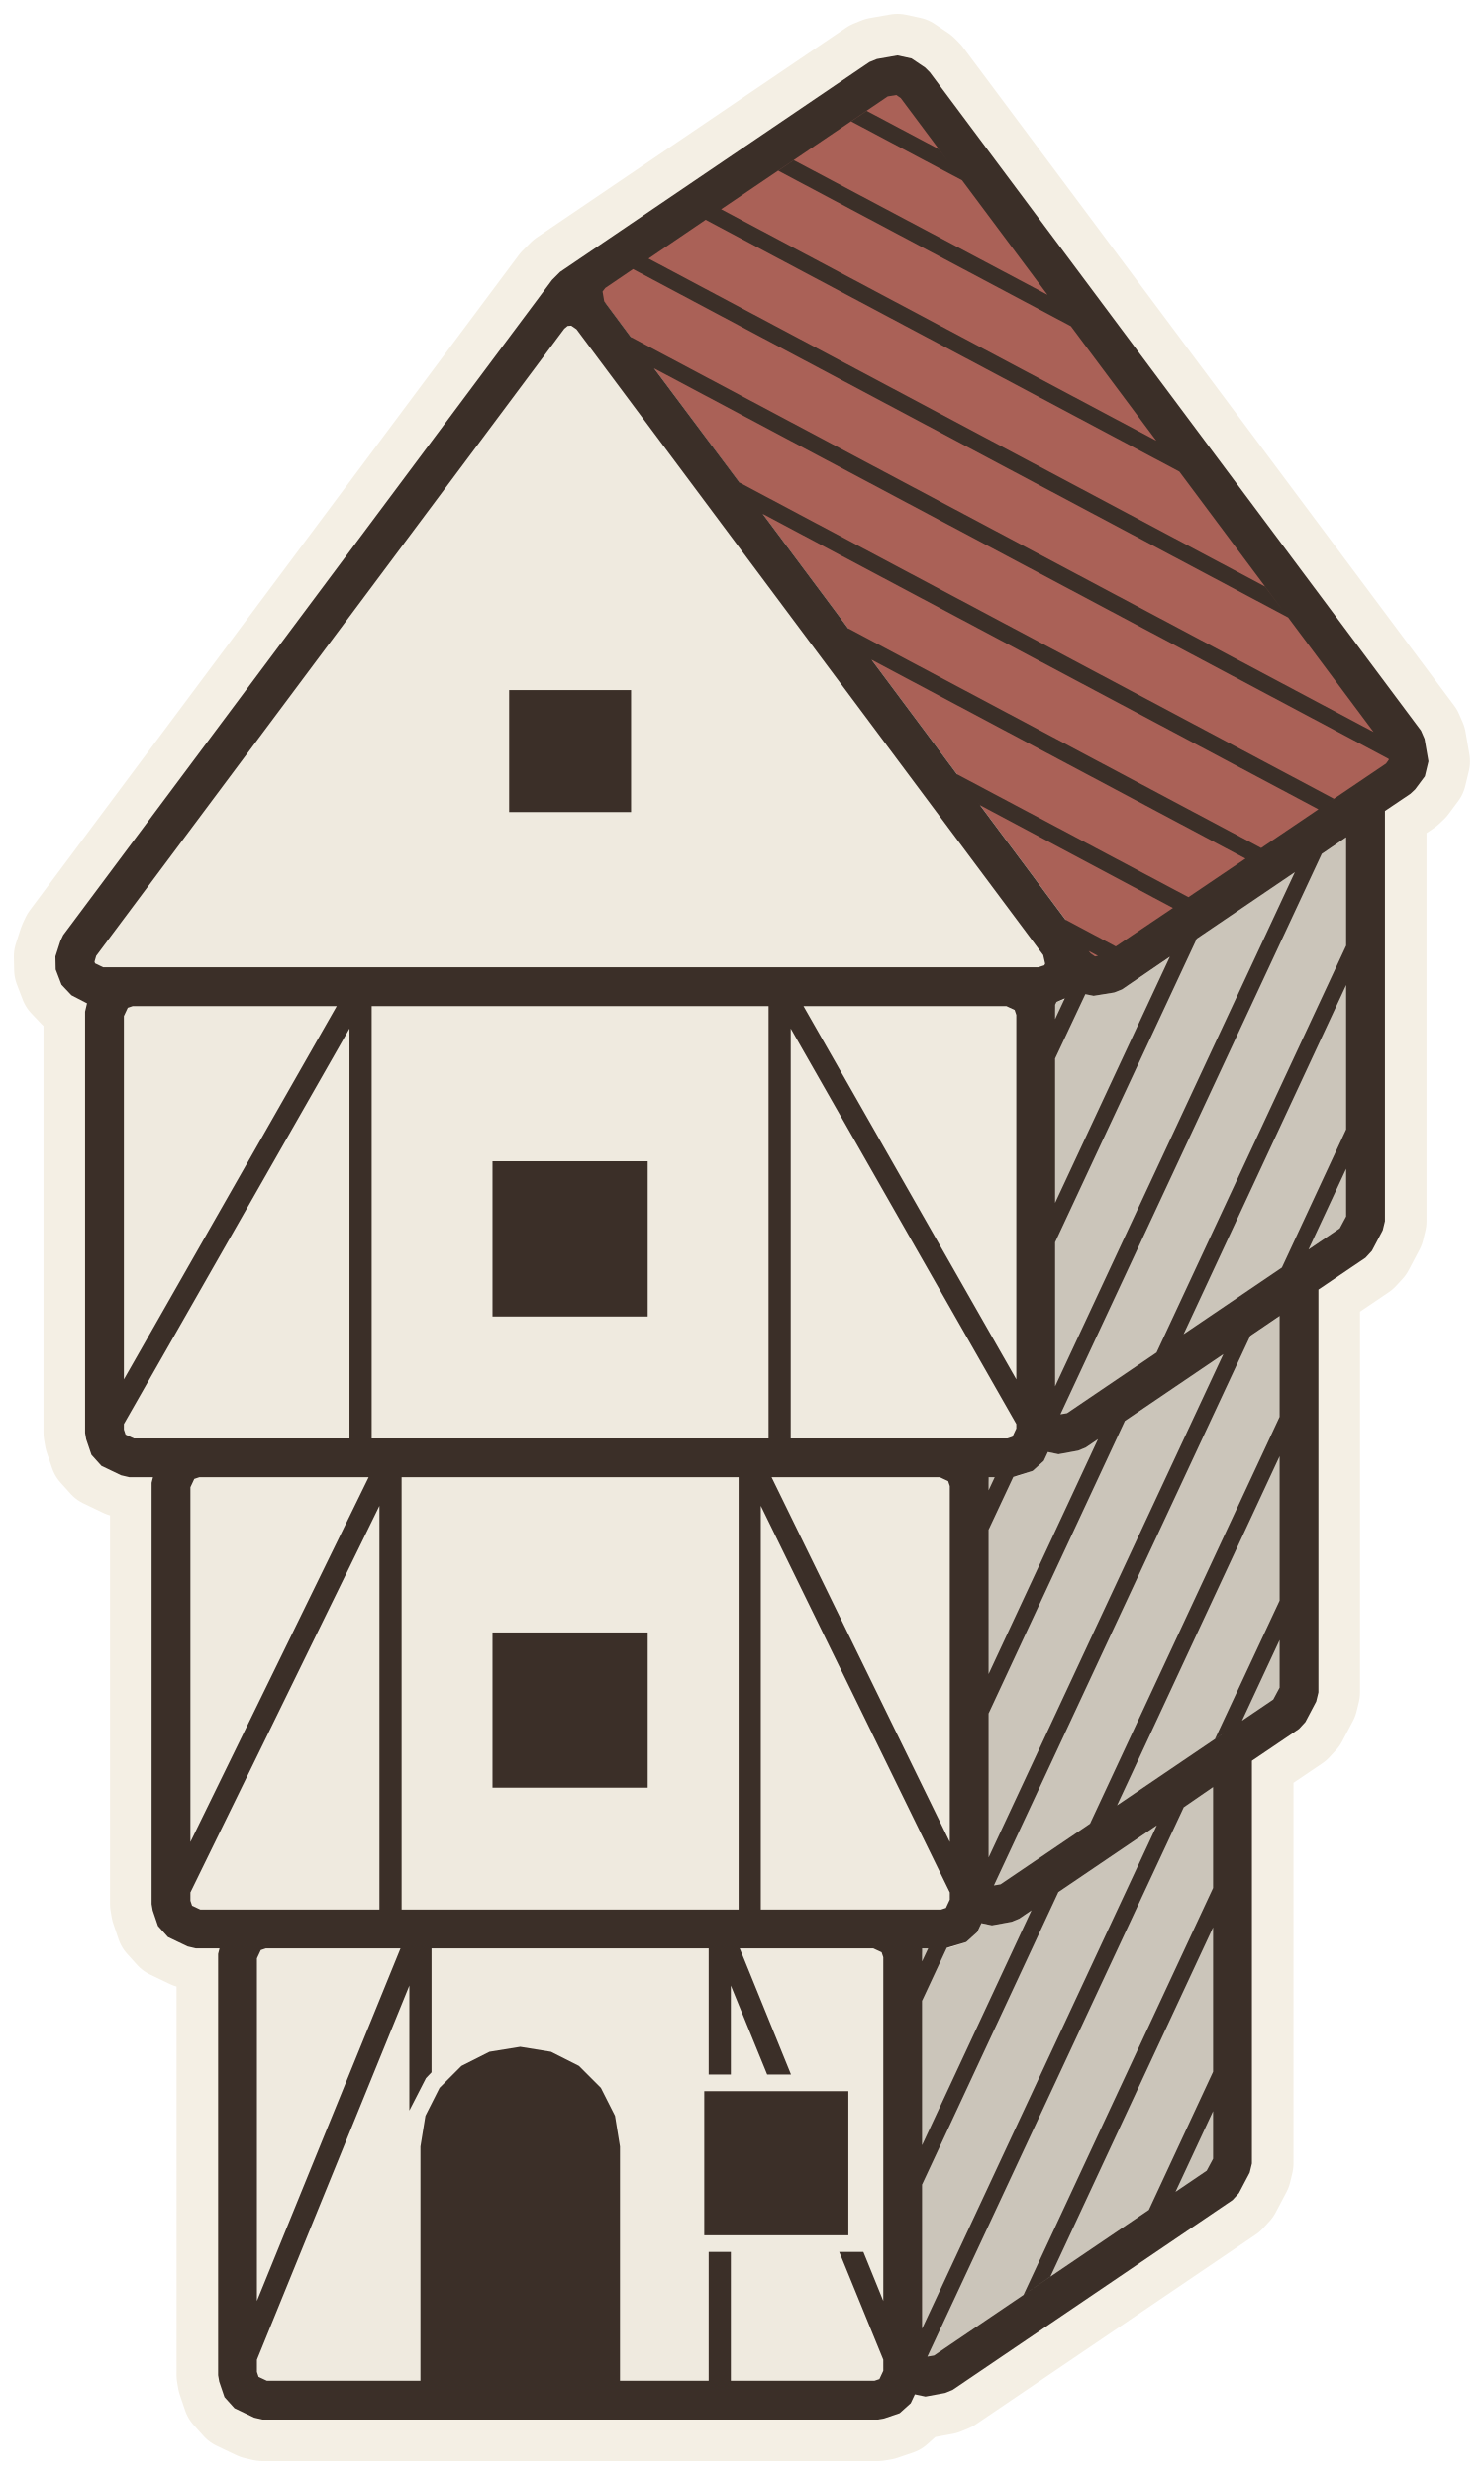
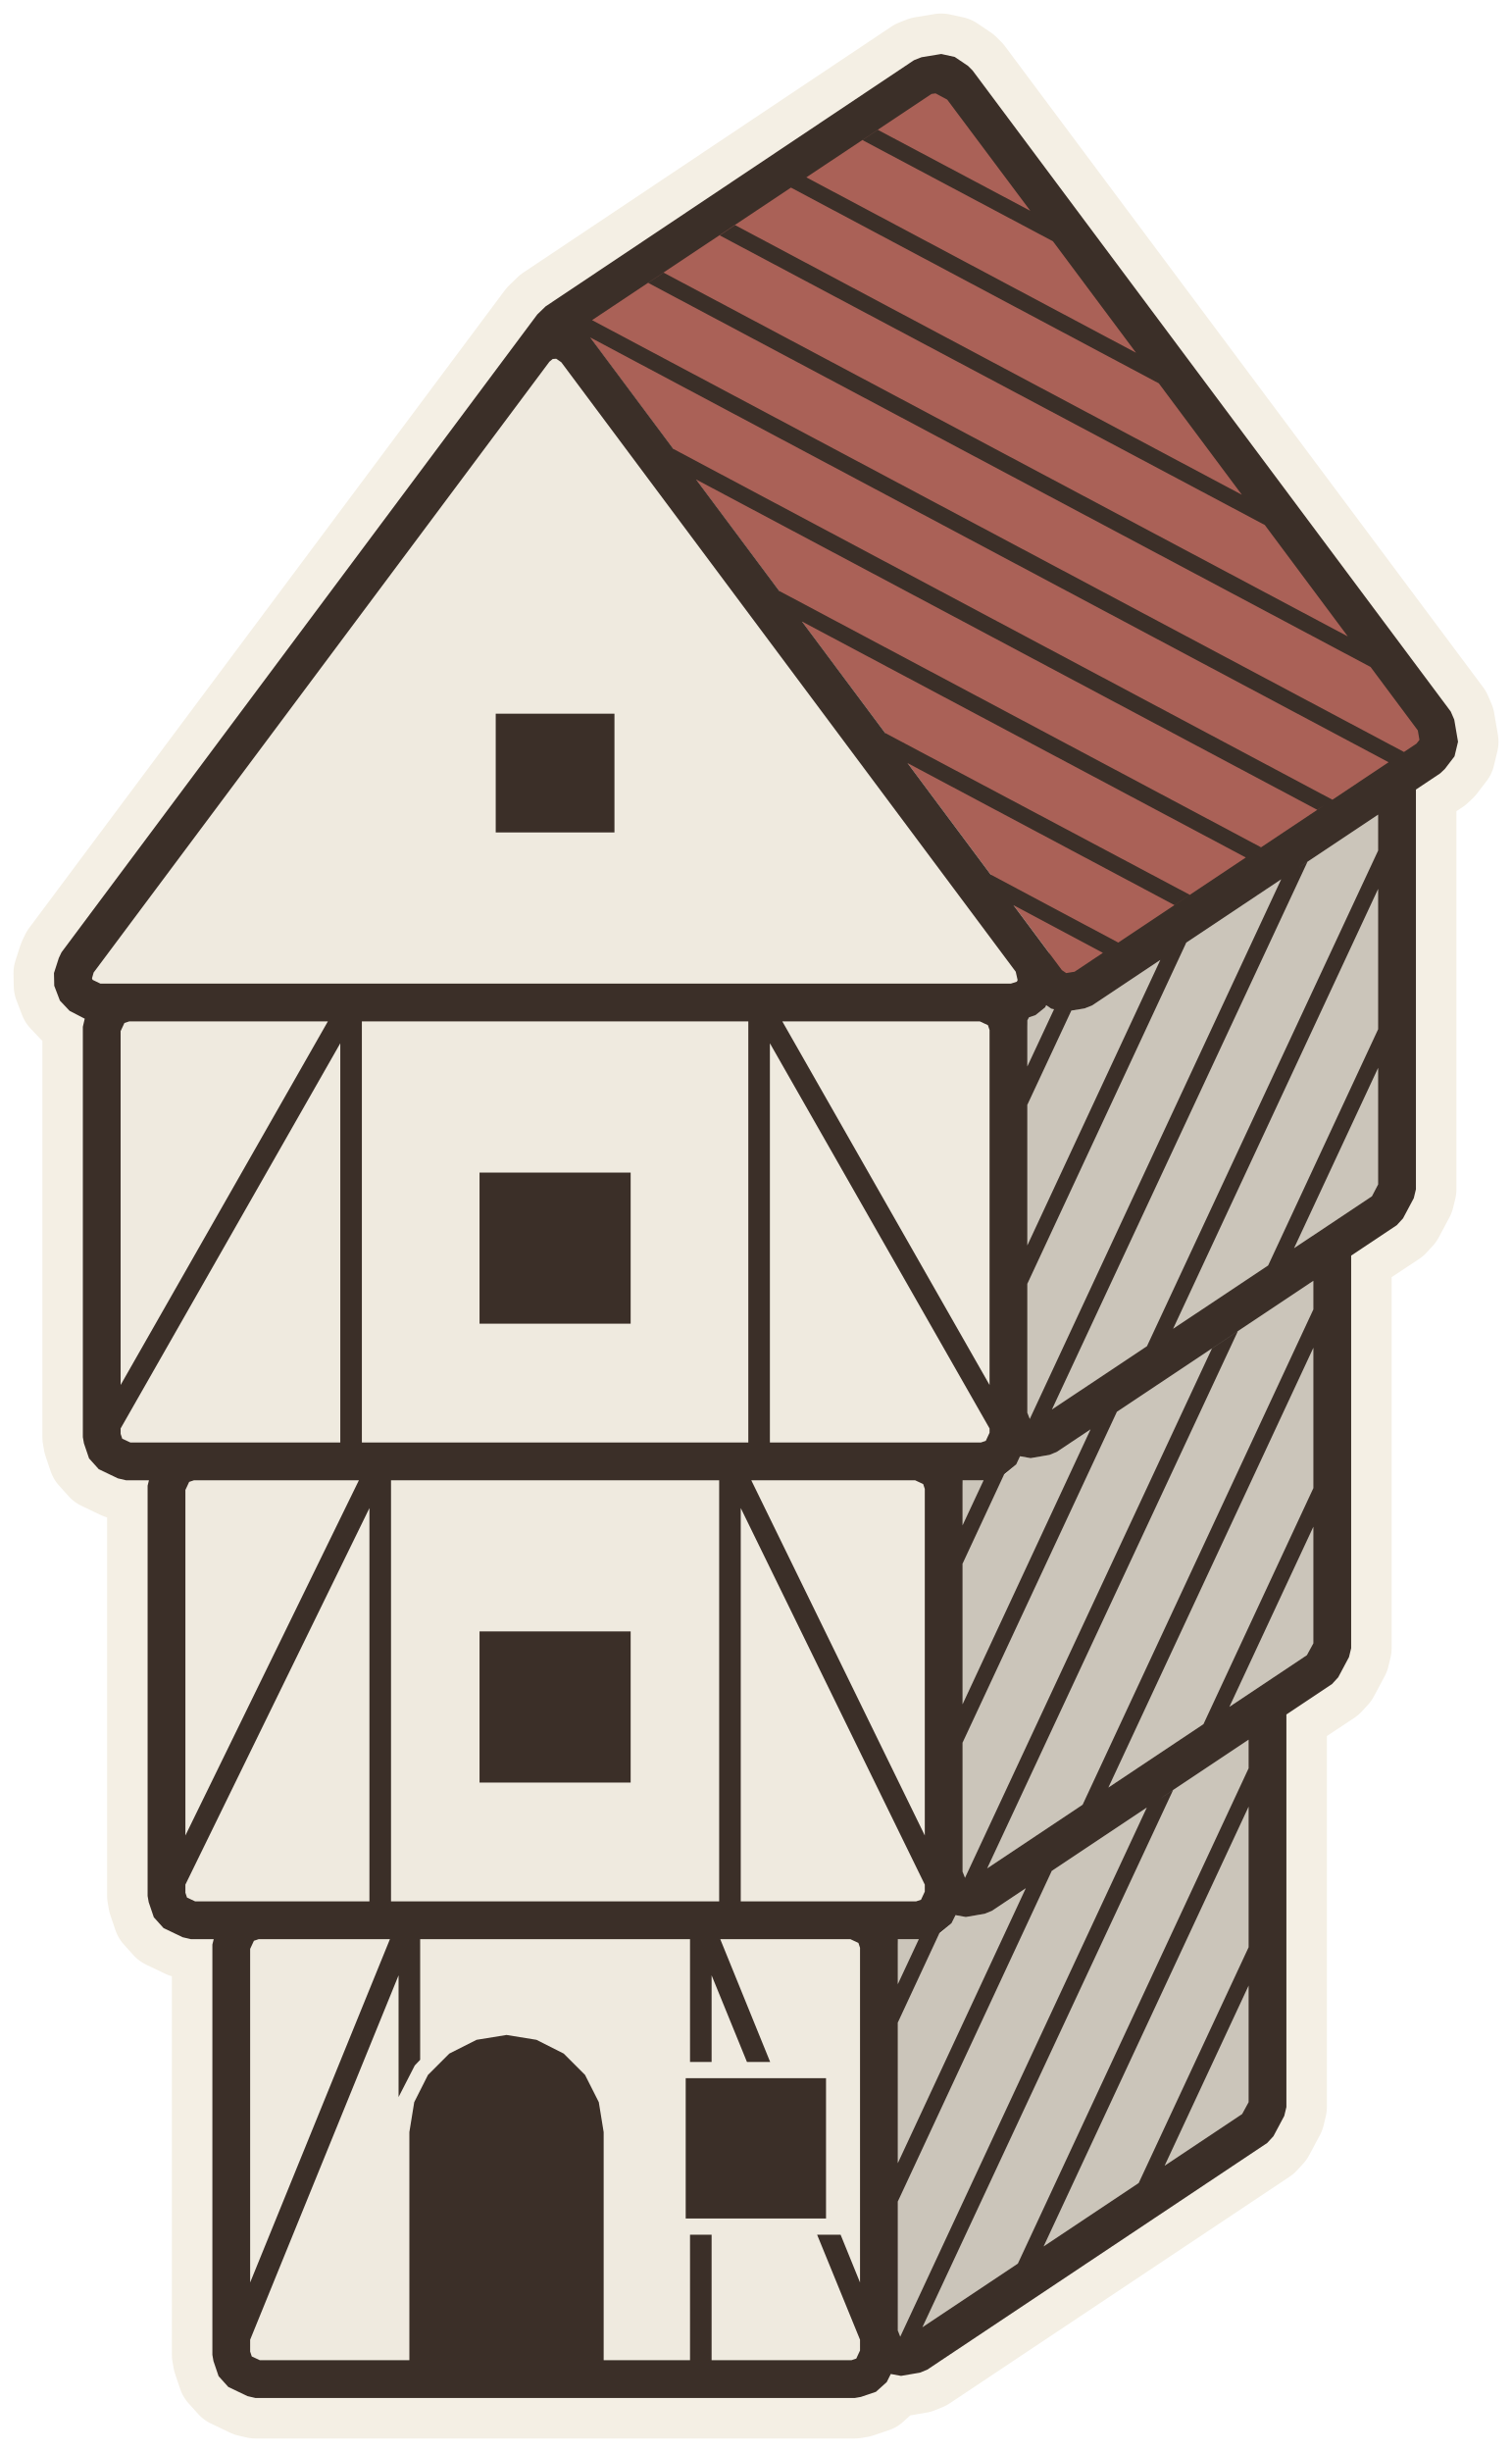
- <svg xmlns="http://www.w3.org/2000/svg" viewBox="-20.57 -86.6 53.54 89.3" data-palette="wall:#EFEADF;roof:#D9776B;wood:#C9A97C;earth:#94744F;water:#8FB0B8;flag:#4A3B32;ink:#3B2F28;halo:#F4EFE4">
-   <path data-role="sil" fill="#F4EFE4" stroke="#F4EFE4" stroke-width="3" stroke-linejoin="round" d="M11.33 0.66L11.89 0.47L12.29 0.11L12.44 -0.21L12.82 -0.13L13.53 -0.26L13.8 -0.37L23.9 -7.22L24.13 -7.47L24.52 -8.21L24.6 -8.54L24.6 -23.07L26.3 -24.22L26.53 -24.47L26.92 -25.21L27 -25.54L27 -40.07L28.7 -41.22L28.93 -41.47L29.32 -42.21L29.4 -42.54L29.4 -57.34L30.32 -57.96L30.49 -58.12L30.84 -58.59L30.97 -59.13L30.83 -59.94L30.7 -60.24L12.98 -83.99L12.81 -84.16L12.32 -84.49L11.81 -84.6L11.07 -84.47L10.8 -84.36L-0.36 -76.79L-0.65 -76.5L-18.29 -52.86L-18.39 -52.65L-18.57 -52.09L-18.56 -51.62L-18.35 -51.07L-17.99 -50.69L-17.43 -50.4L-17.5 -50.1L-17.5 -34.9L-17.46 -34.67L-17.27 -34.11L-16.91 -33.71L-16.2 -33.37L-15.9 -33.3L-15.05 -33.3L-15.1 -33.1L-15.1 -17.9L-15.06 -17.67L-14.87 -17.11L-14.51 -16.71L-13.8 -16.37L-13.5 -16.3L-12.65 -16.3L-12.7 -16.1L-12.7 -0.9L-12.66 -0.67L-12.47 -0.11L-12.11 0.29L-11.4 0.63L-11.1 0.7L11.1 0.7Z" />
+ <svg xmlns="http://www.w3.org/2000/svg" viewBox="-20.57 -88.14 56.03 90.84" data-palette="wall:#EFEADF;roof:#D9776B;wood:#C9A97C;earth:#94744F;water:#8FB0B8;flag:#4A3B32;ink:#3B2F28;halo:#F4EFE4">
+   <path data-role="sil" fill="#F4EFE4" stroke="#F4EFE4" stroke-width="3" stroke-linejoin="round" d="M11.33 0.66L11.89 0.47L12.29 0.11L12.44 -0.19L12.82 -0.12L13.52 -0.24L13.79 -0.35L26.39 -8.75L26.62 -9L27.02 -9.75L27.1 -10.08L27.1 -24.63L28.79 -25.75L29.02 -26L29.42 -26.75L29.5 -27.08L29.5 -41.63L31.19 -42.75L31.42 -43L31.82 -43.75L31.9 -44.08L31.9 -58.89L32.8 -59.49L32.97 -59.65L33.33 -60.12L33.46 -60.66L33.32 -61.48L33.19 -61.78L15.47 -85.53L15.3 -85.7L14.81 -86.03L14.31 -86.14L13.58 -86.02L13.3 -85.91L-0.35 -76.79L-0.66 -76.49L-18.29 -52.86L-18.39 -52.65L-18.57 -52.09L-18.56 -51.62L-18.35 -51.07L-17.99 -50.69L-17.43 -50.4L-17.5 -50.1L-17.5 -34.9L-17.46 -34.67L-17.27 -34.11L-16.91 -33.71L-16.2 -33.37L-15.9 -33.3L-15.05 -33.3L-15.1 -33.1L-15.1 -17.9L-15.06 -17.67L-14.87 -17.11L-14.51 -16.71L-13.8 -16.37L-13.5 -16.3L-12.65 -16.3L-12.7 -16.1L-12.7 -0.9L-12.66 -0.67L-12.47 -0.11L-12.11 0.29L-11.4 0.63L-11.1 0.7L11.1 0.7Z" />
  <path data-role="wall" fill="#EFEADF" d="M17.57 -51.19L17.88 -51.69L17.73 -52.44L0.72 -75.23L0.23 -75.57L-0.36 -75.52L-0.72 -75.23L-17.73 -52.44L-17.91 -51.87L-17.7 -51.32L-17.01 -51L17.01 -51ZM16.46 -34.19L16.8 -34.9L16.8 -50.1L16.73 -50.3L-16.7 -50.3L-16.8 -50.1L-16.8 -34.9L-16.61 -34.34L-15.9 -34L15.9 -34ZM14.06 -17.19L14.4 -17.9L14.4 -33.1L14.33 -33.3L-14.3 -33.3L-14.4 -33.1L-14.4 -17.9L-14.21 -17.34L-13.5 -17L13.5 -17ZM11.66 -0.19L12 -0.9L12 -16.1L11.93 -16.3L-11.9 -16.3L-12 -16.1L-12 -0.9L-11.81 -0.34L-11.1 0L11.1 0Z" />
-   <path data-role="wall-shade" fill="#cbc5ba" d="M18.2 -34.95L28.31 -41.8L28.7 -42.54L28.7 -56.86L19.91 -50.9L19.63 -50.79L18.89 -50.67L18.38 -50.78L18.21 -50.9L18.16 -50.82L17.8 -50.53L17.43 -50.41L17.5 -50.1L17.49 -34.82ZM15.8 -17.95L25.91 -24.8L26.3 -25.54L26.3 -39.59L18.6 -34.37L18.33 -34.26L17.62 -34.13L17.24 -34.21L17.09 -33.89L16.69 -33.53L16.13 -33.34L15.9 -33.3L15.07 -33.3L15.1 -33.1L15.09 -17.82ZM13.4 -0.95L23.51 -7.8L23.9 -8.54L23.9 -22.59L16.2 -17.37L15.93 -17.26L15.22 -17.13L14.84 -17.21L14.69 -16.89L14.29 -16.53L13.73 -16.34L13.5 -16.3L12.67 -16.3L12.7 -16.1L12.69 -0.82Z" />
-   <path data-role="roof-shade" fill="#aa6157" d="M19.51 -51.48L29.93 -58.54L30.28 -59.01L30.14 -59.82L12.42 -83.58L11.93 -83.91L11.19 -83.78L0.78 -76.73L0.43 -76.25L0.44 -76.2L0.62 -76.15L1.11 -75.81L1.28 -75.65L18.29 -52.86L18.41 -52.58L18.57 -51.84L18.51 -51.54L18.78 -51.36Z" />
-   <path data-role="ink" fill="#3B2F28" d="M14.29 -16.53L14.69 -16.89L14.84 -17.21L15.22 -17.13L15.93 -17.26L16.2 -17.37L21.17 -20.74L12.7 -2.58L12.7 -16.3L12.92 -16.3L12.7 -15.83L12.7 -14.41L13.59 -16.32ZM2.19 -74.44L1.23 -75.73L1.17 -76.08L1.27 -76.21L4.89 -78.67L21.99 -69.58L21.15 -70.7L5.45 -79.05L11.46 -83.12L11.77 -83.17L11.93 -83.06L28.99 -60.19ZM13.3 -81.22L10.7 -82.6L10.14 -82.22L14.15 -80.09ZM17.23 -75.96L8.07 -80.82L7.51 -80.44L18.07 -74.83ZM25.07 -65.44L2.83 -77.27L2.27 -76.89L25.91 -64.32ZM-16.85 -51.7L-17.14 -51.84L-17.16 -51.9L-17.1 -52.11L-0.21 -74.74L-0.09 -74.84L0.04 -74.85L0.23 -74.72L17.07 -52.14L17.14 -51.83L17.11 -51.77L16.89 -51.7ZM18.78 -52.2L18.71 -52.29L19.05 -52.11L19.24 -52.15L19.69 -52.45L17.87 -53.42L6.95 -68.06L27 -57.4L27.56 -57.78L6.11 -69.19L3.03 -73.31L29.53 -59.22L29.54 -59.19L29.44 -59.05L22.31 -54.23L13.95 -58.67L14.79 -57.55L21.75 -53.84L19.24 -52.15L18.94 -52.09ZM24.94 -56L10.03 -63.93L10.87 -62.8L24.37 -55.62ZM2.2 -61.7L-2.2 -61.7L-2.2 -57.3L2.2 -57.3ZM17.69 -35.57L27.12 -55.79L28 -56.39L28 -52.48L21.16 -37.8L22.13 -38.45L28 -51.06L28 -45.85L25.68 -40.86L26.64 -41.51L28 -44.43L28 -42.71L27.77 -42.28L17.93 -35.61ZM17.5 -50.35L17.55 -50.45L17.85 -50.58L17.5 -49.83L17.5 -48.41L18.59 -50.73L18.89 -50.67L19.63 -50.79L19.91 -50.9L21.64 -52.08L17.5 -43.2L17.5 -41.78L22.61 -52.73L26.15 -55.13L17.5 -36.58ZM-7.16 -34.7L-7.16 -50.3L7.16 -50.3L7.16 -34.7ZM-15.74 -34.7L-16.04 -34.84L-16.1 -35.02L-16.1 -49.94L-15.96 -50.24L-15.78 -50.3L-8.42 -50.3L-16.1 -36.83L-16.1 -35.22L-7.96 -49.49L-7.96 -34.7ZM7.96 -34.7L7.96 -49.49L16.1 -35.22L16.1 -36.83L8.42 -50.3L15.74 -50.3L16.04 -50.16L16.1 -49.98L16.1 -35.06L15.96 -34.76L15.78 -34.7ZM2.8 -44.7L-2.8 -44.7L-2.8 -39.1L2.8 -39.1ZM15.29 -18.57L24.54 -38.4L25.6 -39.12L25.6 -35.48L18.76 -20.8L19.73 -21.45L25.6 -34.06L25.6 -28.85L23.27 -23.86L24.24 -24.51L25.6 -27.43L25.6 -25.71L25.37 -25.28L15.53 -18.61ZM15.1 -33.3L15.32 -33.3L15.1 -32.83L15.1 -31.41L15.99 -33.31L16.69 -33.53L17.09 -33.89L17.24 -34.21L17.62 -34.13L18.33 -34.26L18.6 -34.37L23.57 -37.74L15.1 -19.58ZM20.02 -35.34L19.05 -34.68L15.1 -26.2L15.1 -24.78ZM6.88 -17.7L6.88 -32.27L13.7 -18.32L13.7 -20.14L7.27 -33.3L13.34 -33.3L13.64 -33.16L13.7 -32.98L13.7 -18.06L13.56 -17.76L13.38 -17.7ZM-6.08 -17.7L-6.08 -33.3L6.08 -33.3L6.08 -17.7ZM-13.34 -17.7L-13.64 -17.84L-13.7 -18.02L-13.7 -32.94L-13.56 -33.24L-13.38 -33.3L-7.27 -33.3L-13.7 -20.14L-13.7 -18.32L-6.88 -32.27L-6.88 -17.7ZM2.8 -27.7L-2.8 -27.7L-2.8 -22.1L2.8 -22.1ZM12.89 -1.57L22.14 -21.39L23.2 -22.12L23.2 -18.48L16.36 -3.8L17.33 -4.46L23.2 -17.06L23.2 -11.85L20.88 -6.86L21.84 -7.51L23.2 -10.43L23.2 -8.71L22.97 -8.28L13.13 -1.61ZM17.62 -18.34L16.65 -17.68L12.7 -9.2L12.7 -7.78ZM-10.94 -0.7L-11.24 -0.84L-11.3 -1.02L-11.3 -15.94L-11.16 -16.24L-10.98 -16.3L-6.12 -16.3L-11.3 -3.58L-11.3 -1.46L-5.8 -14.96L-5.8 -10.45L-5.2 -11.62L-5 -11.83L-5 -16.3L5 -16.3L5 -11.75L5.8 -11.75L5.8 -14.96L7.11 -11.75L7.97 -11.75L6.12 -16.3L10.94 -16.3L11.24 -16.16L11.3 -15.98L11.3 -1.06L11.16 -0.76L10.98 -0.7L5.8 -0.7L5.8 -5.35L5 -5.35L5 -0.7L1.8 -0.7L1.8 -9.15L1.62 -10.26L1.11 -11.27L0.32 -12.06L-0.69 -12.57L-1.8 -12.75L-2.91 -12.57L-3.92 -12.06L-4.71 -11.27L-5.22 -10.26L-5.4 -9.15L-5.4 -0.7ZM10.04 -11.15L4.84 -11.15L4.84 -5.95L10.04 -5.95ZM11.3 -3.58L10.58 -5.35L9.71 -5.35L11.3 -1.46ZM12.82 -0.13L13.53 -0.26L13.8 -0.37L23.9 -7.22L24.13 -7.47L24.52 -8.21L24.6 -8.54L24.6 -23.07L26.3 -24.22L26.53 -24.47L26.92 -25.21L27 -25.54L27 -40.07L28.7 -41.22L28.93 -41.47L29.32 -42.21L29.4 -42.54L29.4 -57.34L30.32 -57.96L30.49 -58.12L30.84 -58.59L30.97 -59.13L30.83 -59.94L30.7 -60.24L12.98 -83.99L12.81 -84.16L12.32 -84.49L11.81 -84.6L11.07 -84.47L10.8 -84.36L-0.36 -76.79L-0.65 -76.5L-18.29 -52.86L-18.39 -52.65L-18.57 -52.09L-18.56 -51.62L-18.35 -51.07L-17.99 -50.69L-17.43 -50.4L-17.5 -50.1L-17.5 -34.9L-17.46 -34.67L-17.27 -34.11L-16.91 -33.71L-16.2 -33.37L-15.9 -33.3L-15.05 -33.3L-15.1 -33.1L-15.1 -17.9L-15.06 -17.67L-14.87 -17.11L-14.51 -16.71L-13.8 -16.37L-13.5 -16.3L-12.65 -16.3L-12.7 -16.1L-12.7 -0.9L-12.66 -0.67L-12.47 -0.11L-12.11 0.29L-11.4 0.63L-11.1 0.7L11.1 0.7L11.33 0.66L11.89 0.47L12.29 0.11L12.44 -0.21Z" />
+   <path data-role="wall-shade" fill="#cbc5ba" d="M18.2 -34.93L30.8 -43.33L31.2 -44.08L31.2 -58.43L19.9 -50.89L19.62 -50.78L18.89 -50.66L18.39 -50.77L18.2 -50.9L18.16 -50.82L17.8 -50.53L17.43 -50.41L17.5 -50.1L17.49 -34.81ZM15.8 -17.93L28.4 -26.33L28.8 -27.08L28.8 -41.16L18.59 -34.35L18.32 -34.24L17.62 -34.12L17.23 -34.19L17.09 -33.89L16.69 -33.53L16.13 -33.34L15.9 -33.3L15.07 -33.3L15.1 -33.1L15.09 -17.81ZM13.4 -0.93L26 -9.33L26.4 -10.08L26.4 -24.16L16.19 -17.35L15.92 -17.24L15.22 -17.12L14.84 -17.19L14.69 -16.89L14.29 -16.53L13.73 -16.34L13.5 -16.3L12.67 -16.3L12.7 -16.1L12.69 -0.81Z" />
+   <path data-role="roof-shade" fill="#aa6157" d="M19.51 -51.47L32.41 -60.07L32.77 -60.55L32.63 -61.36L14.91 -85.12L14.42 -85.45L13.69 -85.33L0.79 -76.73L0.43 -76.25L0.44 -76.19L0.62 -76.15L1.11 -75.81L1.28 -75.65L18.29 -52.86L18.41 -52.58L18.57 -51.84L18.51 -51.53L18.78 -51.35Z" />
+   <path data-role="ink" fill="#3B2F28" d="M18.78 -52.2L1.3 -75.64L30.89 -59.9L31.46 -60.28L1.37 -76.28L13.95 -84.66L14.1 -84.68L14.53 -84.45L17.61 -80.33L11.96 -83.33L11.39 -82.95L18.45 -79.2L25.45 -69.81L6.67 -79.8L6.1 -79.42L26.3 -68.69L31.97 -61.08L32.03 -60.73L31.92 -60.59L19.25 -52.14L18.94 -52.09ZM21.53 -75.07L9.31 -81.57L8.74 -81.19L22.37 -73.94ZM29.38 -64.56L4.02 -78.04L3.45 -77.66L30.22 -63.43ZM-16.85 -51.7L-17.14 -51.84L-17.16 -51.9L-17.1 -52.11L-0.21 -74.74L-0.09 -74.84L0.04 -74.85L0.23 -74.72L17.07 -52.14L17.14 -51.83L17.11 -51.77L16.89 -51.7ZM28.81 -58.51L4.38 -71.51L5.22 -70.38L28.24 -58.14ZM26.16 -56.75L8.3 -66.25L9.14 -65.12L25.6 -56.37ZM2.2 -61.7L-2.2 -61.7L-2.2 -57.3L2.2 -57.3ZM23.52 -54.99L12.22 -60.99L13.06 -59.87L22.95 -54.61ZM17.5 -35.8L17.5 -50.34L17.56 -50.45L17.8 -50.53L18.16 -50.82L18.2 -50.9L18.39 -50.77L18.49 -50.75L17.5 -48.63L17.5 -47.21L19.13 -50.7L19.62 -50.78L19.9 -50.89L30.5 -57.96L30.5 -56.63L21.93 -38.26L22.9 -38.91L30.5 -55.21L30.5 -50.01L26.42 -41.25L27.38 -41.89L30.5 -48.58L30.5 -44.26L30.27 -43.82L18.41 -35.92L27.88 -56.21L26.91 -55.57L17.59 -35.57ZM20.87 -53.22L16.14 -55.74L16.98 -54.61L20.3 -52.84ZM23.39 -53.22L22.43 -52.58L17.5 -42L17.5 -40.58ZM-7.16 -34.7L-7.16 -50.3L7.16 -50.3L7.16 -34.7ZM-15.74 -34.7L-16.04 -34.84L-16.1 -35.02L-16.1 -49.94L-15.96 -50.24L-15.78 -50.3L-8.42 -50.3L-16.1 -36.83L-16.1 -35.22L-7.96 -49.49L-7.96 -34.7ZM7.96 -34.7L7.96 -49.49L16.1 -35.22L16.1 -36.83L8.42 -50.3L15.74 -50.3L16.04 -50.16L16.1 -49.98L16.1 -35.06L15.96 -34.76L15.78 -34.7ZM2.8 -44.7L-2.8 -44.7L-2.8 -39.1L2.8 -39.1ZM20.82 -35.84L19.85 -35.2L15.1 -25L15.1 -23.58ZM6.88 -17.7L6.88 -32.27L13.7 -18.32L13.7 -20.14L7.27 -33.3L13.34 -33.3L13.64 -33.16L13.7 -32.98L13.7 -18.06L13.56 -17.76L13.38 -17.7ZM-6.08 -17.7L-6.08 -33.3L6.08 -33.3L6.08 -17.7ZM-13.34 -17.7L-13.64 -17.84L-13.7 -18.02L-13.7 -32.94L-13.56 -33.24L-13.38 -33.3L-7.27 -33.3L-13.7 -20.14L-13.7 -18.32L-6.88 -32.27L-6.88 -17.7ZM2.8 -27.7L-2.8 -27.7L-2.8 -22.1L2.8 -22.1ZM18.41 -18.84L17.45 -18.2L12.7 -8L12.7 -6.58ZM-10.94 -0.7L-11.24 -0.84L-11.3 -1.02L-11.3 -15.94L-11.16 -16.24L-10.98 -16.3L-6.12 -16.3L-11.3 -3.58L-11.3 -1.46L-5.8 -14.96L-5.8 -10.45L-5.2 -11.62L-5 -11.83L-5 -16.3L5 -16.3L5 -11.75L5.8 -11.75L5.8 -14.96L7.11 -11.75L7.97 -11.75L6.12 -16.3L10.94 -16.3L11.24 -16.16L11.3 -15.98L11.3 -1.06L11.16 -0.76L10.98 -0.7L5.8 -0.7L5.8 -5.35L5 -5.35L5 -0.7L1.8 -0.7L1.8 -9.15L1.62 -10.26L1.11 -11.27L0.32 -12.06L-0.69 -12.57L-1.8 -12.75L-2.91 -12.57L-3.92 -12.06L-4.71 -11.27L-5.22 -10.26L-5.4 -9.15L-5.4 -0.7ZM10.04 -11.15L4.84 -11.15L4.84 -5.95L10.04 -5.95ZM11.3 -3.58L10.58 -5.35L9.71 -5.35L11.3 -1.46ZM12.7 -14.63L12.7 -13.21L14.24 -16.52L14.69 -16.89L14.84 -17.19L15.22 -17.12L15.92 -17.24L16.19 -17.35L28.79 -25.75L29.02 -26L29.42 -26.75L29.5 -27.08L29.5 -41.63L28.1 -40.69L28.1 -39.63L19.54 -21.26L20.5 -21.91L28.1 -38.21L28.1 -33.01L24.02 -24.25L24.98 -24.89L28.1 -31.58L28.1 -27.26L27.86 -26.82L16.01 -18.92L25.3 -38.82L24.34 -38.18L15.19 -18.57L15.1 -18.8L15.1 -33.3L15.88 -33.3L15.1 -31.63L15.1 -30.21L16.64 -33.52L17.09 -33.89L17.23 -34.19L17.62 -34.12L18.32 -34.24L18.59 -34.35L31.19 -42.75L31.42 -43L31.82 -43.75L31.9 -44.08L31.9 -58.89L32.8 -59.49L32.97 -59.65L33.33 -60.12L33.46 -60.66L33.32 -61.48L33.19 -61.78L15.47 -85.53L15.3 -85.7L14.81 -86.03L14.31 -86.14L13.58 -86.02L13.3 -85.91L-0.35 -76.79L-0.66 -76.49L-18.29 -52.86L-18.39 -52.65L-18.57 -52.09L-18.56 -51.62L-18.35 -51.07L-17.99 -50.69L-17.43 -50.4L-17.5 -50.1L-17.5 -34.9L-17.46 -34.67L-17.27 -34.11L-16.91 -33.71L-16.2 -33.37L-15.9 -33.3L-15.05 -33.3L-15.1 -33.1L-15.1 -17.9L-15.06 -17.67L-14.87 -17.11L-14.51 -16.71L-13.8 -16.37L-13.5 -16.3L-12.65 -16.3L-12.7 -16.1L-12.7 -0.9L-12.66 -0.67L-12.47 -0.11L-12.11 0.29L-11.4 0.63L-11.1 0.7L11.1 0.7L11.33 0.66L11.89 0.47L12.29 0.11L12.44 -0.19L12.82 -0.12L13.52 -0.24L13.79 -0.35L26.39 -8.75L26.62 -9L27.02 -9.75L27.1 -10.08L27.1 -24.63L25.7 -23.69L25.7 -22.63L17.14 -4.26L18.1 -4.91L25.7 -21.21L25.7 -16L21.62 -7.25L22.58 -7.89L25.7 -14.58L25.7 -10.26L25.46 -9.82L13.61 -1.92L22.9 -21.82L21.93 -21.18L12.79 -1.57L12.7 -1.8L12.7 -16.3L13.48 -16.3Z" />
</svg>
